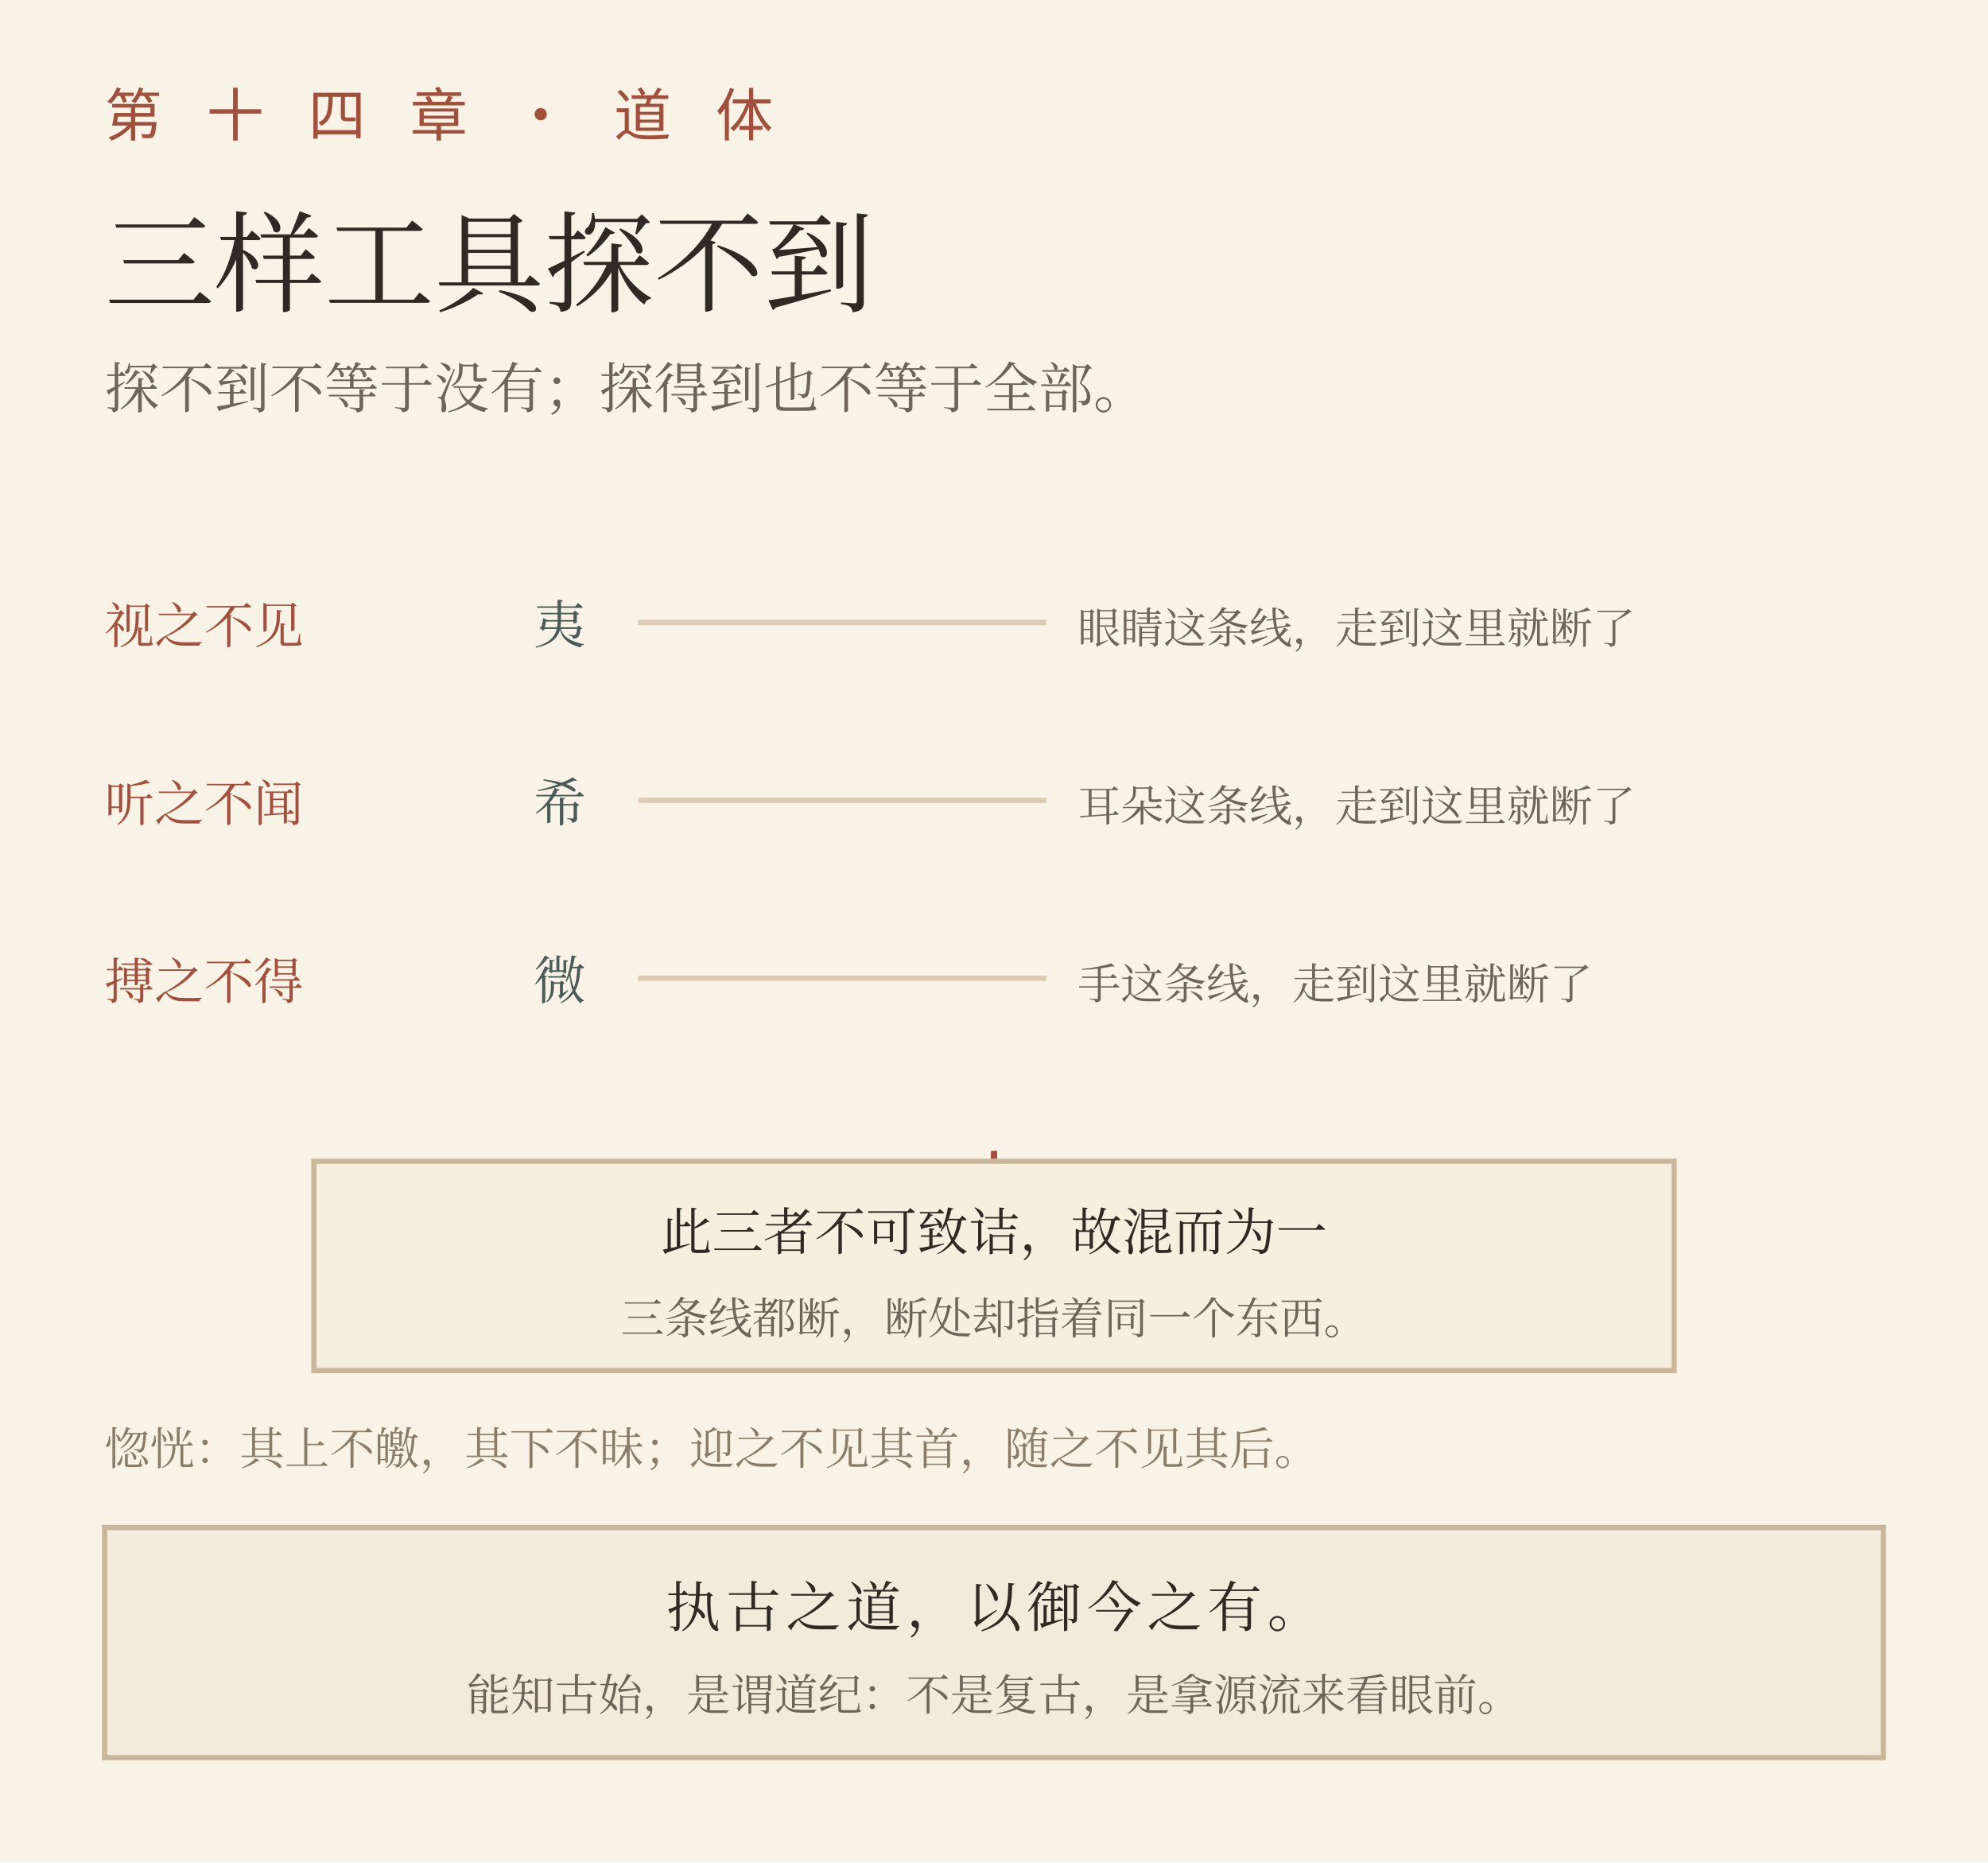
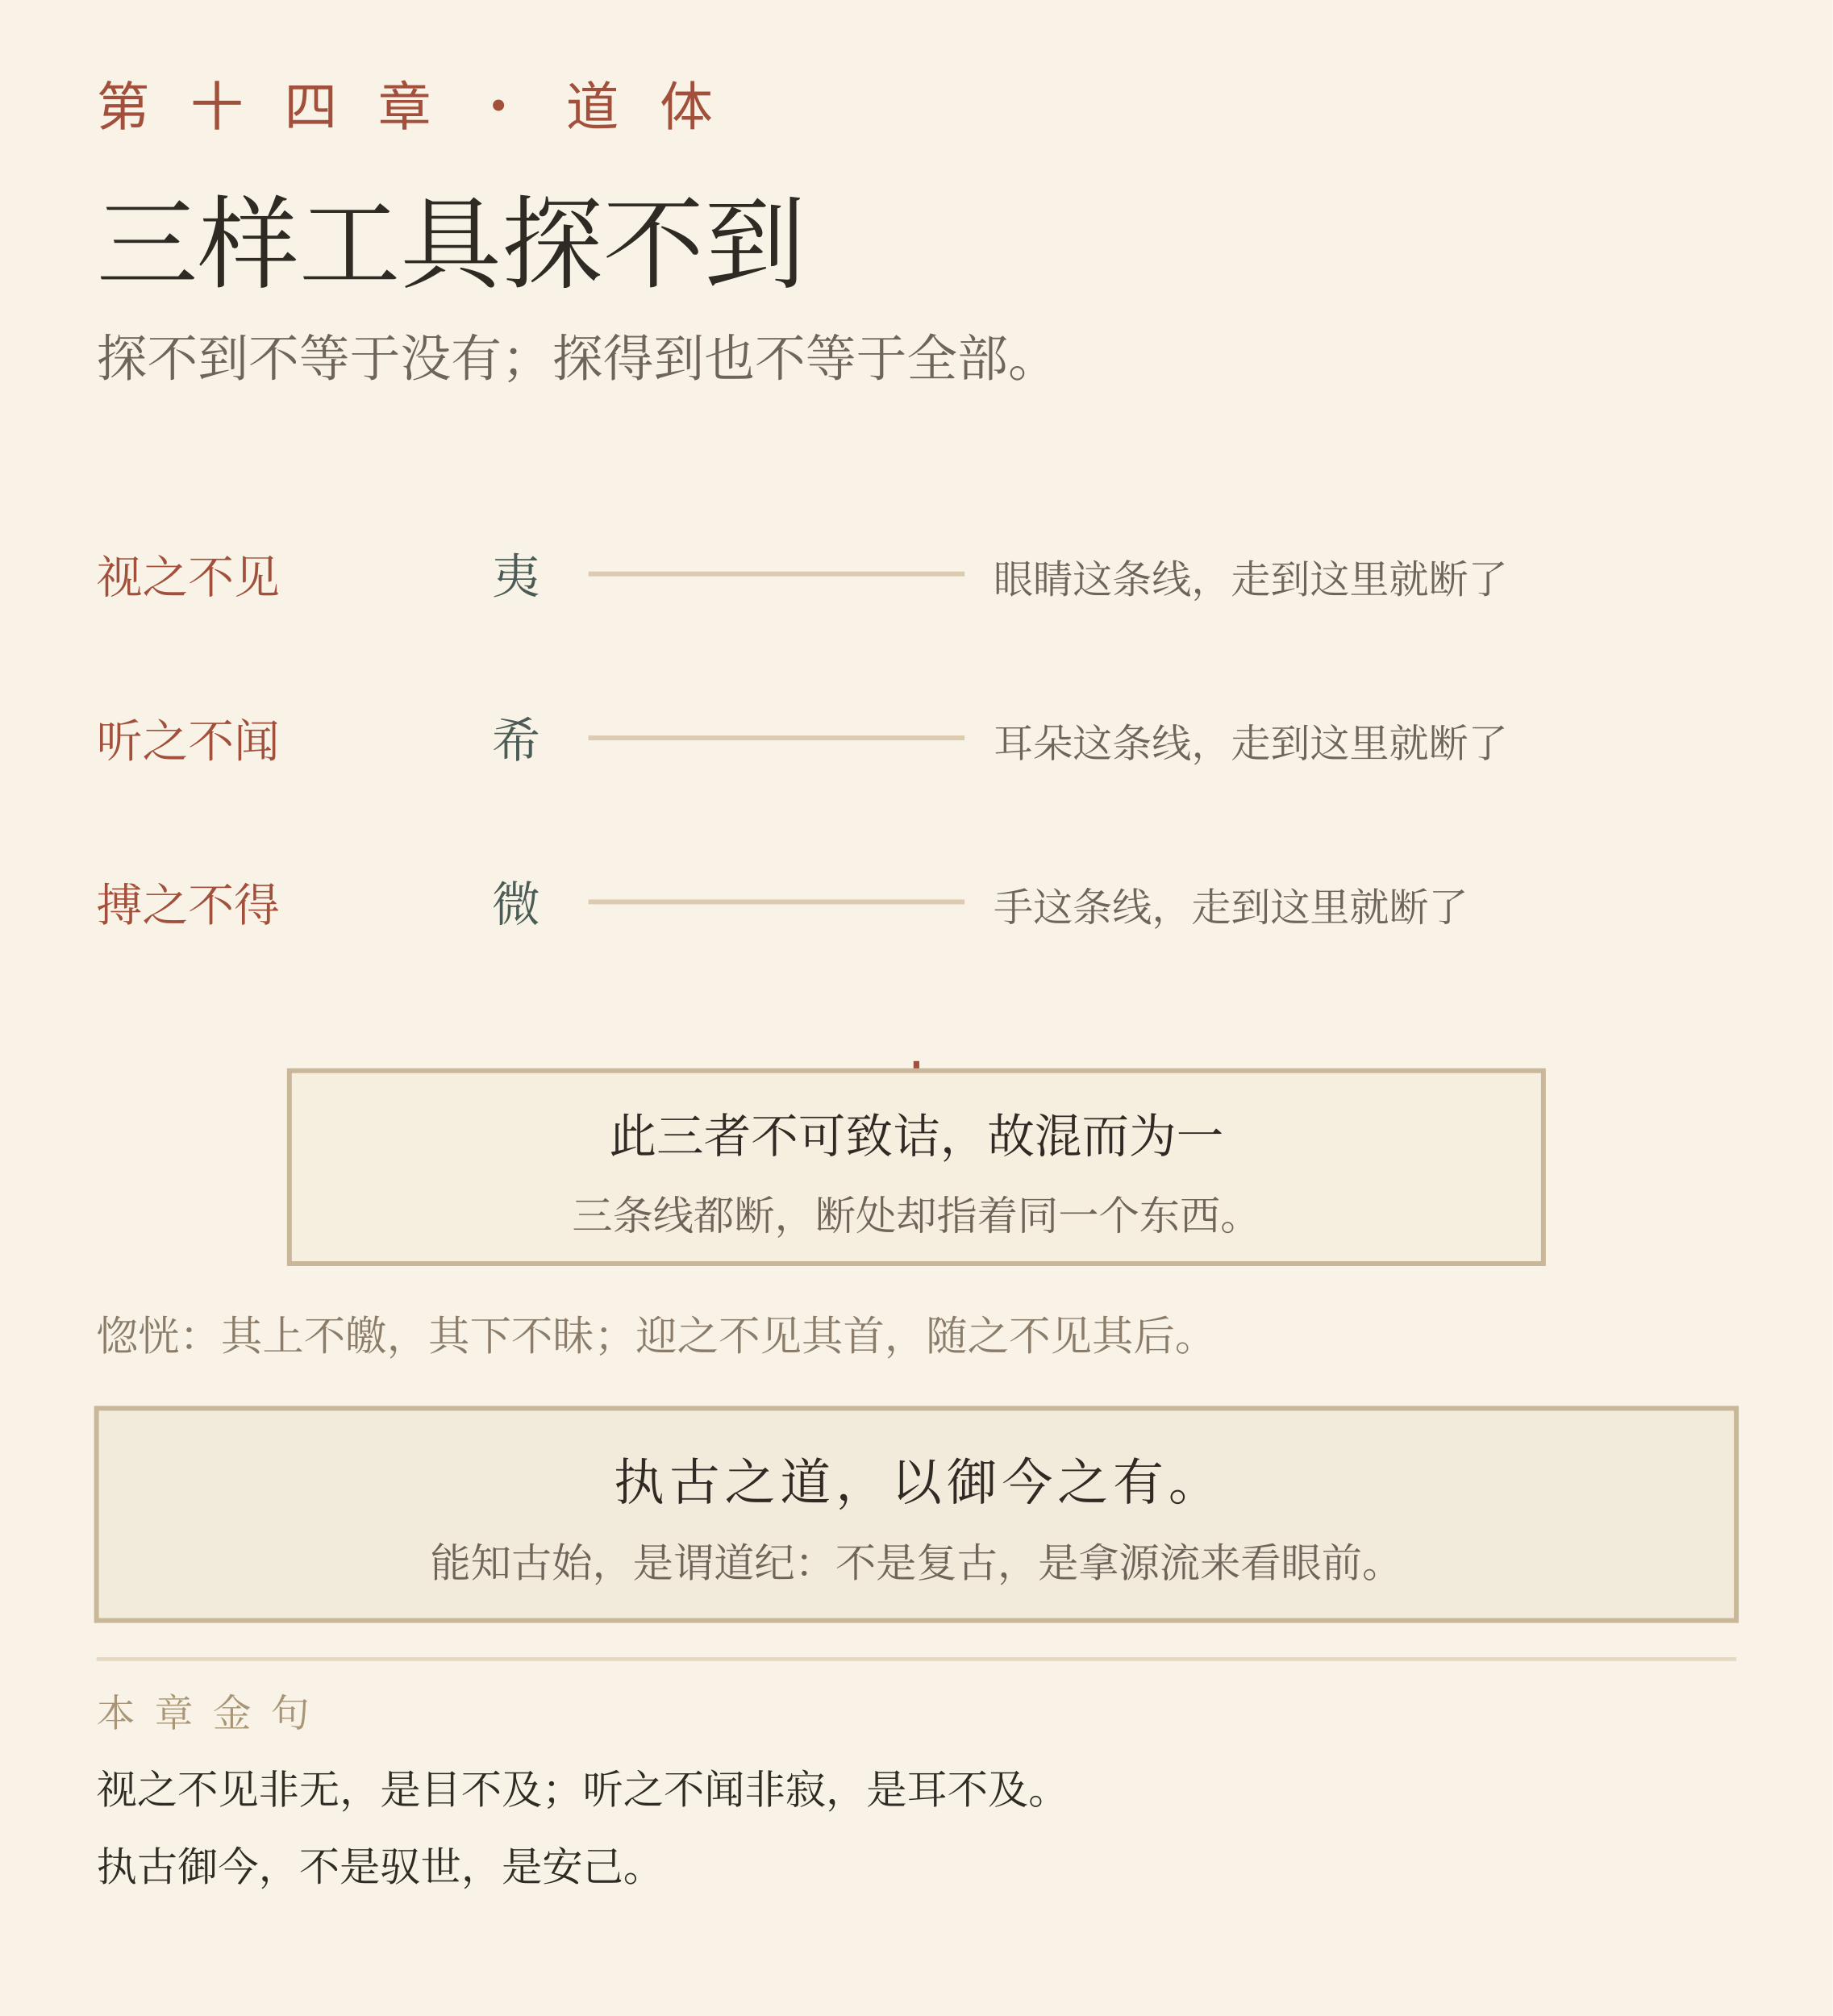
- <svg xmlns="http://www.w3.org/2000/svg" viewBox="0 0 380 356" role="img" aria-label="把「看得见才算有」降回局部工具" font-family="'Noto Serif CJK SC','Noto Serif SC','Songti SC',serif">
+ <svg xmlns="http://www.w3.org/2000/svg" viewBox="0 0 380 418" role="img" aria-label="把「看得见才算有」降回局部工具" font-family="'Noto Serif CJK SC','Noto Serif SC','Songti SC',serif">
  <defs>
    <marker id="arr" viewBox="0 0 10 10" refX="9" refY="5" markerWidth="6" markerHeight="6" orient="auto">
      <path d="M0 0 L10 5 L0 10 z" fill="#6E6459" />
    </marker>
    <marker id="arr2" viewBox="0 0 10 10" refX="9" refY="5" markerWidth="6" markerHeight="6" orient="auto">
      <path d="M0 0 L10 5 L0 10 z" fill="#4A5C55" />
    </marker>
    <marker id="arrL" viewBox="0 0 10 10" refX="1" refY="5" markerWidth="6" markerHeight="6" orient="auto">
      <path d="M10 0 L0 5 L10 10 z" fill="#4A5C55" />
    </marker>
    <marker id="arrS" viewBox="0 0 10 10" refX="9" refY="5" markerWidth="6" markerHeight="6" orient="auto">
      <path d="M0 0 L10 5 L0 10 z" fill="#A2503B" />
    </marker>
  </defs>
-   <rect x="0" y="0" width="380" height="356" fill="#F8F3E6" />
+   <rect x="0" y="0" width="380" height="418" fill="#F8F3E6" />
  <text x="20" y="26" font-size="11" fill="#A2503B" font-family="'Noto Sans CJK SC','Noto Sans SC',sans-serif" letter-spacing="3">第 十 四 章 · 道 体</text>
  <text x="20" y="58" font-size="21" fill="#2F2A24">三样工具探不到</text>
  <text x="20" y="78" font-size="10.5" fill="#6E6459">探不到不等于没有；探得到也不等于全部。</text>
  <text x="20" y="123" font-size="9.5" fill="#A2503B">视之不见</text>
  <text x="102" y="123" font-size="10" fill="#4A5C55">夷</text>
  <line x1="122" y1="119" x2="200" y2="119" stroke="#DCCBB0" stroke-width="1" />
  <text x="206" y="123" font-size="8.2" fill="#6E6459">眼睛这条线，走到这里就断了</text>
  <text x="20" y="157" font-size="9.5" fill="#A2503B">听之不闻</text>
  <text x="102" y="157" font-size="10" fill="#4A5C55">希</text>
  <line x1="122" y1="153" x2="200" y2="153" stroke="#DCCBB0" stroke-width="1" />
  <text x="206" y="157" font-size="8.2" fill="#6E6459">耳朵这条线，走到这里就断了</text>
  <text x="20" y="191" font-size="9.5" fill="#A2503B">搏之不得</text>
  <text x="102" y="191" font-size="10" fill="#4A5C55">微</text>
  <line x1="122" y1="187" x2="200" y2="187" stroke="#DCCBB0" stroke-width="1" />
  <text x="206" y="191" font-size="8.2" fill="#6E6459">手这条线，走到这里就断了</text>
  <line x1="190" y1="220" x2="190" y2="230" stroke="#A2503B" stroke-width="1.2" marker-end="url(#arrS)" />
  <rect x="60" y="222" width="260" height="40" fill="#F6EFE0" stroke="#C9B79A" stroke-width="1.0" />
  <text x="190" y="239" font-size="9.8" fill="#2F2A24" text-anchor="middle">此三者不可致诘，故混而为一</text>
  <text x="190" y="255" font-size="8.4" fill="#6E6459" text-anchor="middle">三条线都断，断处却指着同一个东西。</text>
  <text x="20" y="280" font-size="8.6" fill="#8A7C69">惚恍：其上不皦，其下不昧；迎之不见其首，随之不见其后。</text>
  <rect x="20" y="292" width="340" height="44" fill="#F2EADA" stroke="#C9B79A" stroke-width="1.0" />
  <text x="190" y="311" font-size="10.5" fill="#2F2A24" text-anchor="middle" letter-spacing="1">执古之道，以御今之有。</text>
  <text x="190" y="327" font-size="8.4" fill="#6E6459" text-anchor="middle">能知古始，是谓道纪：不是复古，是拿源流来看眼前。</text>
+   <line x1="20" y1="344" x2="360" y2="344" stroke="#E6D8C2" stroke-width="0.8" />
+   <text x="20" y="358" font-size="8.0" fill="#A89577" letter-spacing="1">本 章 金 句</text>
+   <text x="20" y="374" font-size="8.4" fill="#2F2A24">视之不见非无，是目不及；听之不闻非寂，是耳不及。</text>
+   <text x="20" y="390" font-size="8.4" fill="#2F2A24">执古御今，不是驭世，是安己。</text>
</svg>
